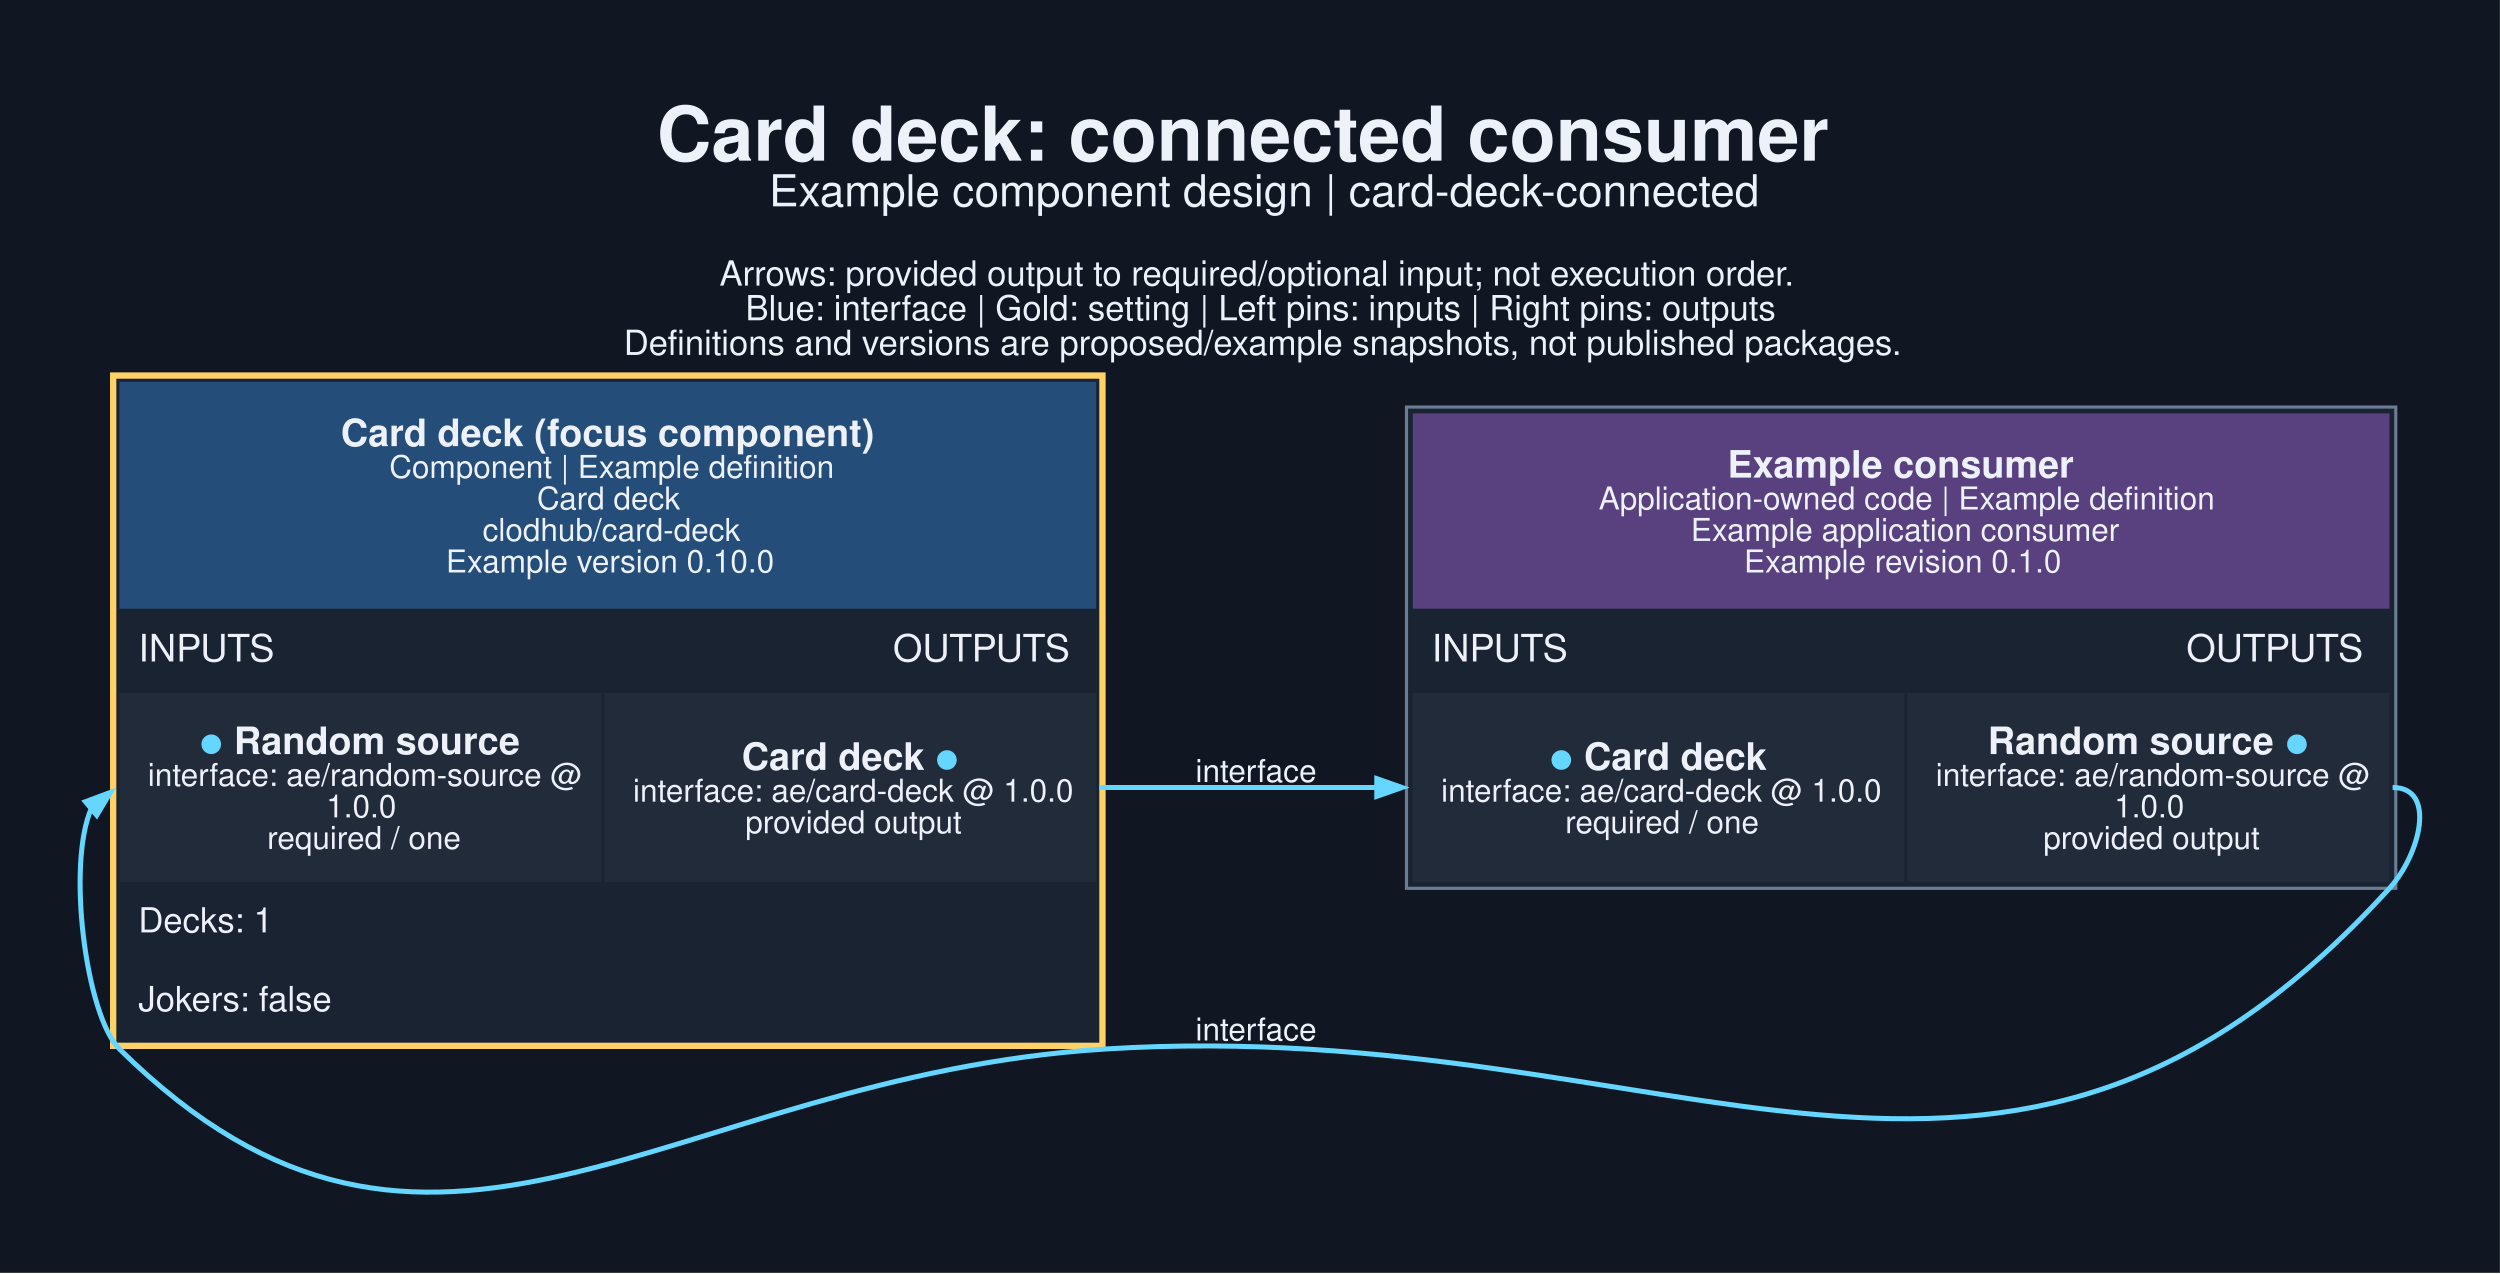
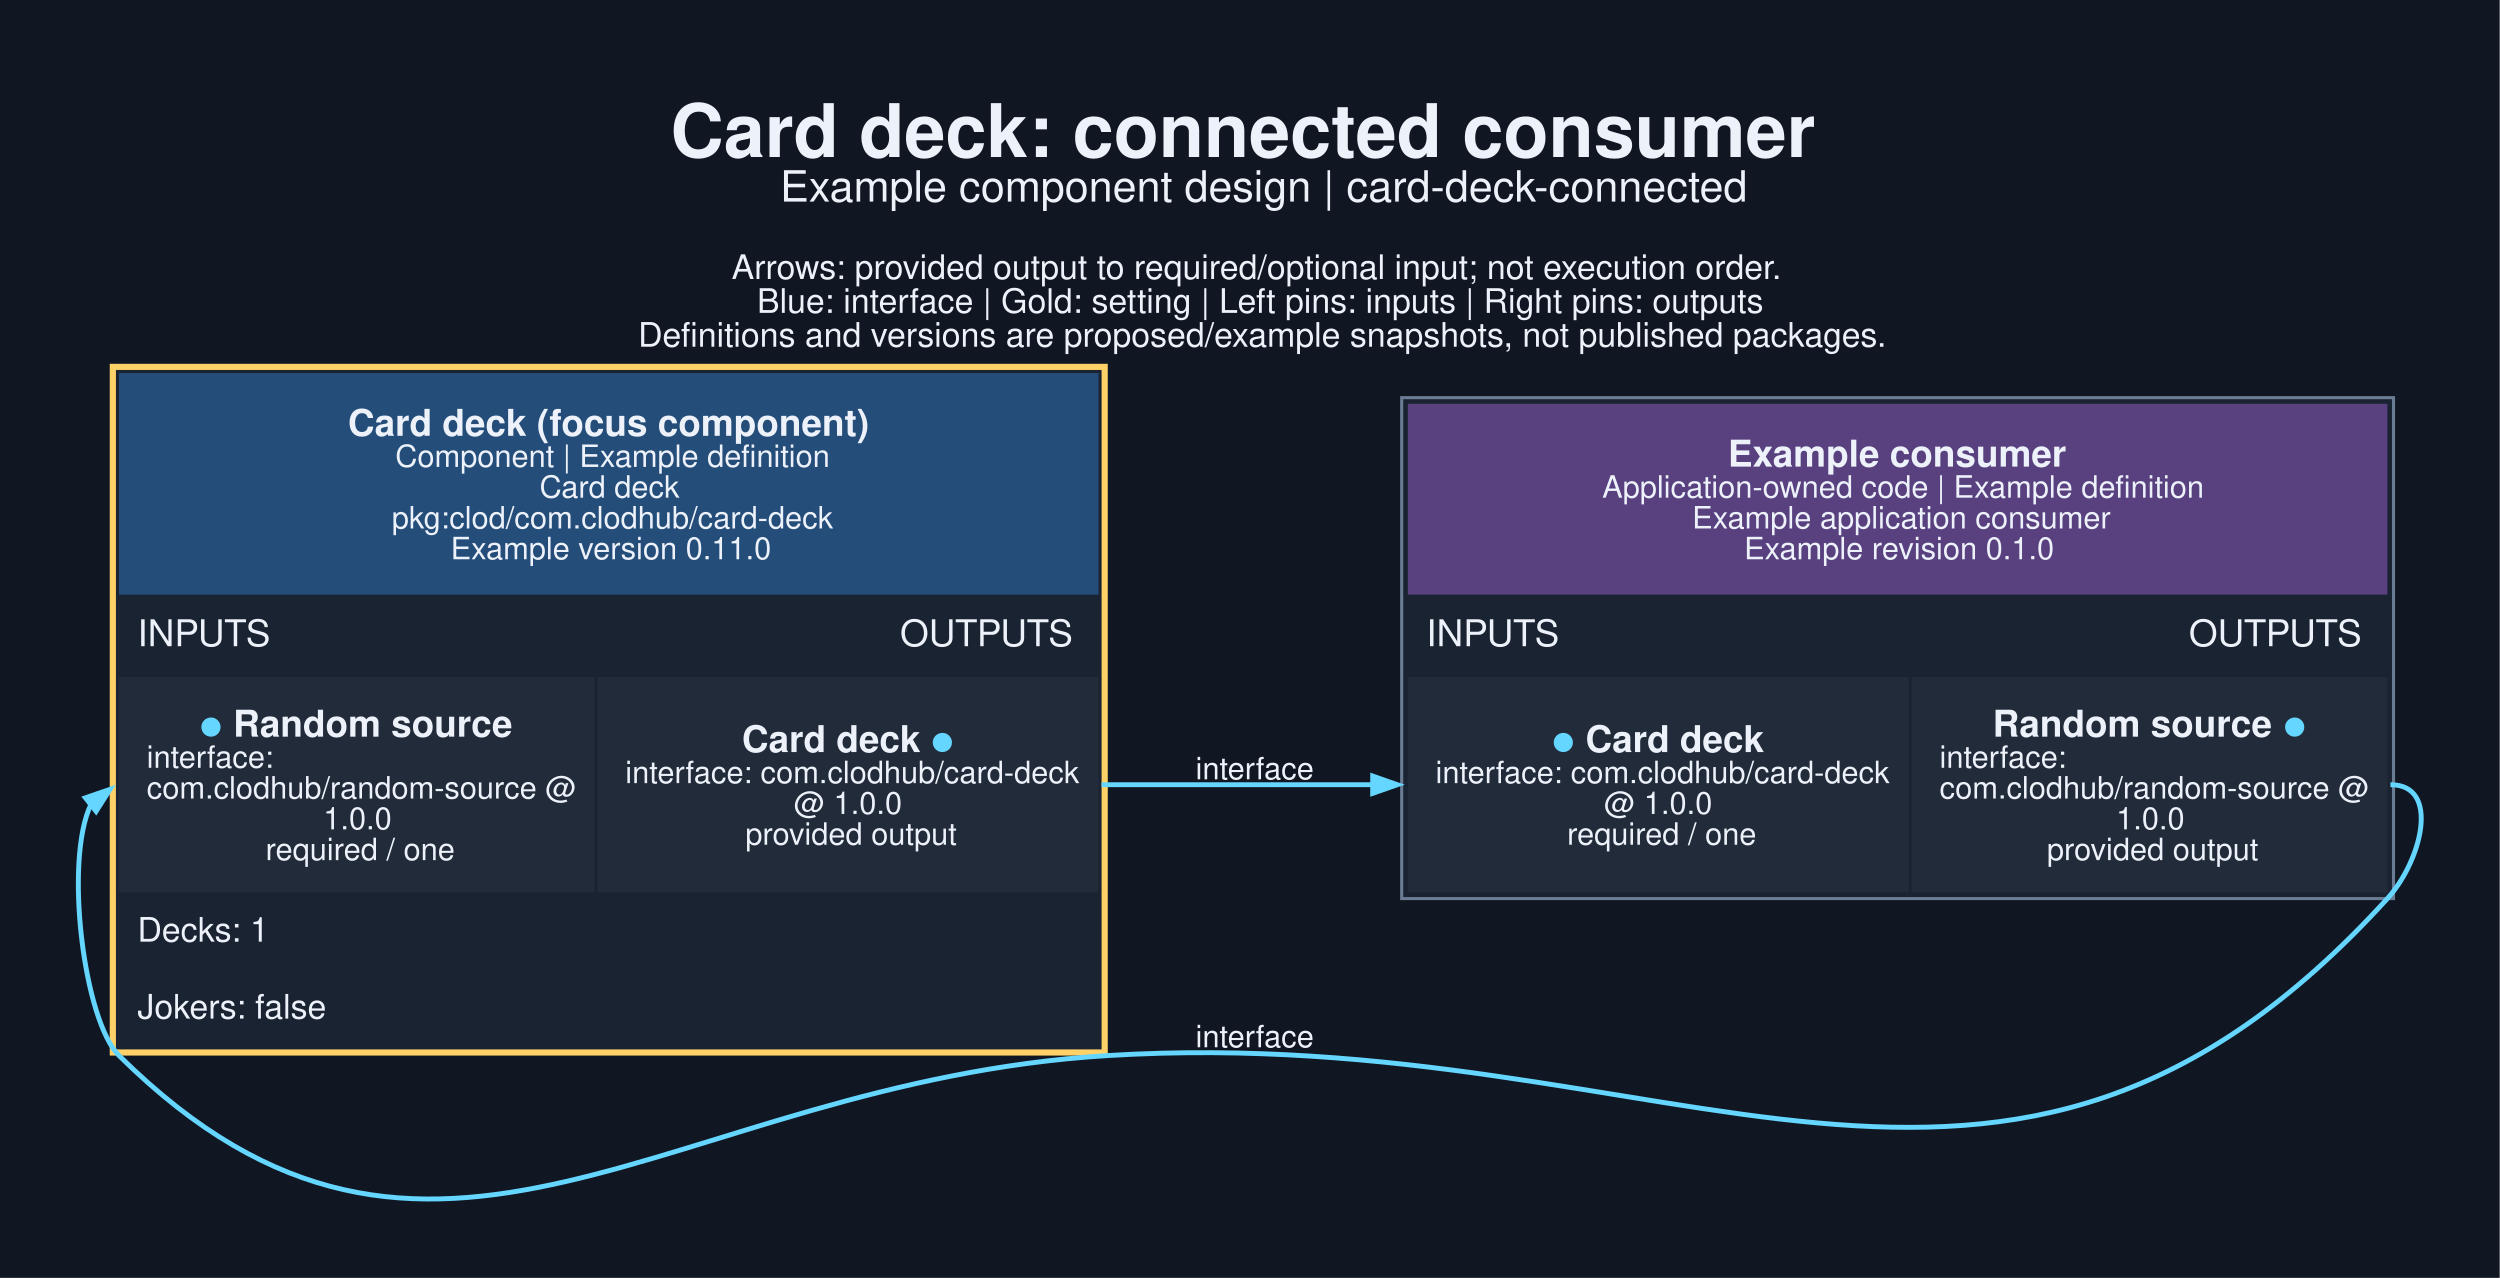
- <svg xmlns="http://www.w3.org/2000/svg" width="1058pt" height="539pt" viewBox="0.00 0.00 1058.00 539.00">
-   <g id="graph0" class="graph" transform="scale(1.33333 1.33333) rotate(0) translate(25.2 378.8)">
-     <polygon fill="#101722" stroke="none" points="-25.2,25.2 -25.2,-378.8 768.27,-378.8 768.27,25.2 -25.2,25.2" />
-     <text xml:space="preserve" text-anchor="start" x="183.28" y="-327.8" font-family="Helvetica,sans-Serif" font-weight="bold" font-size="24.00" fill="#edf2fa">Card deck: connected consumer</text>
-     <text xml:space="preserve" text-anchor="start" x="218.91" y="-313.3" font-family="Helvetica,sans-Serif" font-size="14.00" fill="#edf2fa">Example component design | card-deck-connected</text>
-     <text xml:space="preserve" text-anchor="start" x="203.16" y="-288.15" font-family="Helvetica,sans-Serif" font-size="11.00" fill="#edf2fa">Arrows: provided output to required/optional input; not execution order.</text>
-     <text xml:space="preserve" text-anchor="start" x="211.41" y="-277.15" font-family="Helvetica,sans-Serif" font-size="11.00" fill="#edf2fa">Blue: interface | Gold: setting | Left pins: inputs | Right pins: outputs</text>
-     <text xml:space="preserve" text-anchor="start" x="172.78" y="-266.15" font-family="Helvetica,sans-Serif" font-size="11.00" fill="#edf2fa">Definitions and versions are proposed/example snapshots, not published packages.</text>
+ <svg xmlns="http://www.w3.org/2000/svg" width="1083pt" height="554pt" viewBox="0.00 0.00 1083.00 554.00">
+   <g id="graph0" class="graph" transform="scale(1.33333 1.33333) rotate(0) translate(25.2 389.98)">
+     <polygon fill="#101722" stroke="none" points="-25.2,25.2 -25.2,-389.98 786.95,-389.98 786.95,25.2 -25.2,25.2" />
+     <text xml:space="preserve" text-anchor="start" x="192.62" y="-338.98" font-family="Helvetica,sans-Serif" font-weight="bold" font-size="24.00" fill="#edf2fa">Card deck: connected consumer</text>
+     <text xml:space="preserve" text-anchor="start" x="228.25" y="-324.48" font-family="Helvetica,sans-Serif" font-size="14.00" fill="#edf2fa">Example component design | card-deck-connected</text>
+     <text xml:space="preserve" text-anchor="start" x="212.5" y="-299.33" font-family="Helvetica,sans-Serif" font-size="11.00" fill="#edf2fa">Arrows: provided output to required/optional input; not execution order.</text>
+     <text xml:space="preserve" text-anchor="start" x="220.75" y="-288.33" font-family="Helvetica,sans-Serif" font-size="11.00" fill="#edf2fa">Blue: interface | Gold: setting | Left pins: inputs | Right pins: outputs</text>
+     <text xml:space="preserve" text-anchor="start" x="182.12" y="-277.33" font-family="Helvetica,sans-Serif" font-size="11.00" fill="#edf2fa">Definitions and versions are proposed/example snapshots, not published packages.</text>
    <g id="node1" class="node">
-       <polygon fill="#1a2332" stroke="none" points="9.72,-45.85 9.72,-260.6 325.72,-260.6 325.72,-45.85 9.72,-45.85" />
-       <polygon fill="#254d79" stroke="none" points="12.72,-185.6 12.72,-257.6 322.72,-257.6 322.72,-185.6 12.72,-185.6" />
-       <text xml:space="preserve" text-anchor="start" x="82.97" y="-237.2" font-family="Helvetica,sans-Serif" font-weight="bold" font-size="12.00" fill="#edf2fa">Card deck (focus component)</text>
-       <text xml:space="preserve" text-anchor="start" x="98.35" y="-227.1" font-family="Helvetica,sans-Serif" font-size="10.00" fill="#edf2fa">Component | Example definition</text>
-       <text xml:space="preserve" text-anchor="start" x="145.22" y="-217.1" font-family="Helvetica,sans-Serif" font-size="10.00" fill="#edf2fa">Card deck</text>
-       <text xml:space="preserve" text-anchor="start" x="127.97" y="-207.1" font-family="Helvetica,sans-Serif" font-size="10.00" fill="#edf2fa">clodhub/card-deck</text>
-       <text xml:space="preserve" text-anchor="start" x="116.35" y="-197.1" font-family="Helvetica,sans-Serif" font-size="10.00" fill="#edf2fa">Example version 0.10.0</text>
-       <text xml:space="preserve" text-anchor="start" x="18.72" y="-168.85" font-family="Helvetica,sans-Serif" font-size="12.00" fill="#edf2fa">INPUTS</text>
-       <text xml:space="preserve" text-anchor="start" x="258.22" y="-168.85" font-family="Helvetica,sans-Serif" font-size="12.00" fill="#edf2fa">OUTPUTS</text>
-       <polygon fill="#222b3a" stroke="none" points="12.72,-98.85 12.72,-158.85 165.72,-158.85 165.72,-98.85 12.72,-98.85" />
-       <text xml:space="preserve" text-anchor="start" x="38.22" y="-139.45" font-family="Helvetica,sans-Serif" font-weight="bold" font-size="12.00" fill="#65d6ff">●</text>
-       <text xml:space="preserve" text-anchor="start" x="45.72" y="-139.45" font-family="Helvetica,sans-Serif" font-weight="bold" font-size="12.00" fill="#edf2fa"> Random source</text>
-       <text xml:space="preserve" text-anchor="start" x="21.72" y="-129.35" font-family="Helvetica,sans-Serif" font-size="10.00" fill="#edf2fa">interface: ae/random-source @</text>
-       <text xml:space="preserve" text-anchor="start" x="78.35" y="-119.35" font-family="Helvetica,sans-Serif" font-size="10.00" fill="#edf2fa">1.0.0</text>
-       <text xml:space="preserve" text-anchor="start" x="59.6" y="-109.35" font-family="Helvetica,sans-Serif" font-size="10.00" fill="#edf2fa">required / one</text>
-       <polygon fill="#222b3a" stroke="none" points="166.72,-98.85 166.72,-158.85 322.72,-158.85 322.72,-98.85 166.72,-98.85" />
-       <text xml:space="preserve" text-anchor="start" x="210.22" y="-134.45" font-family="Helvetica,sans-Serif" font-weight="bold" font-size="12.00" fill="#edf2fa">Card deck </text>
-       <text xml:space="preserve" text-anchor="start" x="271.72" y="-134.45" font-family="Helvetica,sans-Serif" font-weight="bold" font-size="12.00" fill="#65d6ff">●</text>
-       <text xml:space="preserve" text-anchor="start" x="175.72" y="-124.35" font-family="Helvetica,sans-Serif" font-size="10.00" fill="#edf2fa">interface: ae/card-deck @ 1.0.0</text>
-       <text xml:space="preserve" text-anchor="start" x="211.35" y="-114.35" font-family="Helvetica,sans-Serif" font-size="10.00" fill="#edf2fa">provided output</text>
-       <text xml:space="preserve" text-anchor="start" x="18.72" y="-82.85" font-family="Helvetica,sans-Serif" font-size="11.00" fill="#edf2fa">Decks: 1</text>
-       <text xml:space="preserve" text-anchor="start" x="18.72" y="-57.85" font-family="Helvetica,sans-Serif" font-size="11.00" fill="#edf2fa">Jokers: false</text>
-       <polygon fill="none" stroke="#ffd166" stroke-width="2" points="10.72,-46.85 10.72,-259.6 324.72,-259.6 324.72,-46.85 10.72,-46.85" />
+       <polygon fill="#1a2332" stroke="none" points="10.46,-47.03 10.46,-271.78 334.71,-271.78 334.71,-47.03 10.46,-47.03" />
+       <polygon fill="#254d79" stroke="none" points="13.46,-196.78 13.46,-268.78 331.71,-268.78 331.71,-196.78 13.46,-196.78" />
+       <text xml:space="preserve" text-anchor="start" x="87.84" y="-248.38" font-family="Helvetica,sans-Serif" font-weight="bold" font-size="12.00" fill="#edf2fa">Card deck (focus component)</text>
+       <text xml:space="preserve" text-anchor="start" x="103.21" y="-238.28" font-family="Helvetica,sans-Serif" font-size="10.00" fill="#edf2fa">Component | Example definition</text>
+       <text xml:space="preserve" text-anchor="start" x="150.09" y="-228.28" font-family="Helvetica,sans-Serif" font-size="10.00" fill="#edf2fa">Card deck</text>
+       <text xml:space="preserve" text-anchor="start" x="102.09" y="-218.28" font-family="Helvetica,sans-Serif" font-size="10.00" fill="#edf2fa">pkg:clod/com.clodhub/card-deck</text>
+       <text xml:space="preserve" text-anchor="start" x="121.21" y="-208.28" font-family="Helvetica,sans-Serif" font-size="10.00" fill="#edf2fa">Example version 0.11.0</text>
+       <text xml:space="preserve" text-anchor="start" x="19.46" y="-180.03" font-family="Helvetica,sans-Serif" font-size="12.00" fill="#edf2fa">INPUTS</text>
+       <text xml:space="preserve" text-anchor="start" x="267.21" y="-180.03" font-family="Helvetica,sans-Serif" font-size="12.00" fill="#edf2fa">OUTPUTS</text>
+       <polygon fill="#222b3a" stroke="none" points="13.46,-100.03 13.46,-170.03 167.96,-170.03 167.96,-100.03 13.46,-100.03" />
+       <text xml:space="preserve" text-anchor="start" x="39.71" y="-150.63" font-family="Helvetica,sans-Serif" font-weight="bold" font-size="12.00" fill="#65d6ff">●</text>
+       <text xml:space="preserve" text-anchor="start" x="47.21" y="-150.63" font-family="Helvetica,sans-Serif" font-weight="bold" font-size="12.00" fill="#edf2fa"> Random source</text>
+       <text xml:space="preserve" text-anchor="start" x="22.46" y="-140.53" font-family="Helvetica,sans-Serif" font-size="10.00" fill="#edf2fa">interface:</text>
+       <text xml:space="preserve" text-anchor="start" x="22.46" y="-130.53" font-family="Helvetica,sans-Serif" font-size="10.00" fill="#edf2fa">com.clodhub/random-source @</text>
+       <text xml:space="preserve" text-anchor="start" x="79.84" y="-120.53" font-family="Helvetica,sans-Serif" font-size="10.00" fill="#edf2fa">1.0.0</text>
+       <text xml:space="preserve" text-anchor="start" x="61.09" y="-110.53" font-family="Helvetica,sans-Serif" font-size="10.00" fill="#edf2fa">required / one</text>
+       <polygon fill="#222b3a" stroke="none" points="168.96,-100.03 168.96,-170.03 331.71,-170.03 331.71,-100.03 168.96,-100.03" />
+       <text xml:space="preserve" text-anchor="start" x="215.84" y="-145.63" font-family="Helvetica,sans-Serif" font-weight="bold" font-size="12.00" fill="#edf2fa">Card deck </text>
+       <text xml:space="preserve" text-anchor="start" x="277.34" y="-145.63" font-family="Helvetica,sans-Serif" font-weight="bold" font-size="12.00" fill="#65d6ff">●</text>
+       <text xml:space="preserve" text-anchor="start" x="177.96" y="-135.53" font-family="Helvetica,sans-Serif" font-size="10.00" fill="#edf2fa">interface: com.clodhub/card-deck</text>
+       <text xml:space="preserve" text-anchor="start" x="232.71" y="-125.53" font-family="Helvetica,sans-Serif" font-size="10.00" fill="#edf2fa">@ 1.0.0</text>
+       <text xml:space="preserve" text-anchor="start" x="216.96" y="-115.53" font-family="Helvetica,sans-Serif" font-size="10.00" fill="#edf2fa">provided output</text>
+       <text xml:space="preserve" text-anchor="start" x="19.46" y="-84.03" font-family="Helvetica,sans-Serif" font-size="11.00" fill="#edf2fa">Decks: 1</text>
+       <text xml:space="preserve" text-anchor="start" x="19.46" y="-59.03" font-family="Helvetica,sans-Serif" font-size="11.00" fill="#edf2fa">Jokers: false</text>
+       <polygon fill="none" stroke="#ffd166" stroke-width="2" points="11.46,-48.03 11.46,-270.78 333.71,-270.78 333.71,-48.03 11.46,-48.03" />
    </g>
    <g id="node2" class="node">
-       <polygon fill="#1a2332" stroke="none" points="421.22,-96.85 421.22,-249.6 735.22,-249.6 735.22,-96.85 421.22,-96.85" />
-       <polygon fill="#594180" stroke="none" points="423.22,-185.6 423.22,-247.6 733.22,-247.6 733.22,-185.6 423.22,-185.6" />
-       <text xml:space="preserve" text-anchor="start" x="523.1" y="-227.2" font-family="Helvetica,sans-Serif" font-weight="bold" font-size="12.00" fill="#edf2fa">Example consumer</text>
-       <text xml:space="preserve" text-anchor="start" x="482.22" y="-217.1" font-family="Helvetica,sans-Serif" font-size="10.00" fill="#edf2fa">Application-owned code | Example definition</text>
-       <text xml:space="preserve" text-anchor="start" x="511.47" y="-207.1" font-family="Helvetica,sans-Serif" font-size="10.00" fill="#edf2fa">Example application consumer</text>
-       <text xml:space="preserve" text-anchor="start" x="528.35" y="-197.1" font-family="Helvetica,sans-Serif" font-size="10.00" fill="#edf2fa">Example revision 0.1.0</text>
-       <text xml:space="preserve" text-anchor="start" x="429.22" y="-168.85" font-family="Helvetica,sans-Serif" font-size="12.00" fill="#edf2fa">INPUTS</text>
-       <text xml:space="preserve" text-anchor="start" x="668.72" y="-168.85" font-family="Helvetica,sans-Serif" font-size="12.00" fill="#edf2fa">OUTPUTS</text>
-       <polygon fill="#222b3a" stroke="none" points="423.22,-98.85 423.22,-158.85 579.22,-158.85 579.22,-98.85 423.22,-98.85" />
-       <text xml:space="preserve" text-anchor="start" x="466.72" y="-134.45" font-family="Helvetica,sans-Serif" font-weight="bold" font-size="12.00" fill="#65d6ff">●</text>
-       <text xml:space="preserve" text-anchor="start" x="474.22" y="-134.45" font-family="Helvetica,sans-Serif" font-weight="bold" font-size="12.00" fill="#edf2fa"> Card deck</text>
-       <text xml:space="preserve" text-anchor="start" x="432.22" y="-124.35" font-family="Helvetica,sans-Serif" font-size="10.00" fill="#edf2fa">interface: ae/card-deck @ 1.0.0</text>
-       <text xml:space="preserve" text-anchor="start" x="471.6" y="-114.35" font-family="Helvetica,sans-Serif" font-size="10.00" fill="#edf2fa">required / one</text>
-       <polygon fill="#222b3a" stroke="none" points="580.22,-98.85 580.22,-158.85 733.22,-158.85 733.22,-98.85 580.22,-98.85" />
-       <text xml:space="preserve" text-anchor="start" x="605.72" y="-139.45" font-family="Helvetica,sans-Serif" font-weight="bold" font-size="12.00" fill="#edf2fa">Random source </text>
-       <text xml:space="preserve" text-anchor="start" x="700.22" y="-139.45" font-family="Helvetica,sans-Serif" font-weight="bold" font-size="12.00" fill="#65d6ff">●</text>
-       <text xml:space="preserve" text-anchor="start" x="589.22" y="-129.35" font-family="Helvetica,sans-Serif" font-size="10.00" fill="#edf2fa">interface: ae/random-source @</text>
-       <text xml:space="preserve" text-anchor="start" x="645.85" y="-119.35" font-family="Helvetica,sans-Serif" font-size="10.00" fill="#edf2fa">1.0.0</text>
-       <text xml:space="preserve" text-anchor="start" x="623.35" y="-109.35" font-family="Helvetica,sans-Serif" font-size="10.00" fill="#edf2fa">provided output</text>
-       <polygon fill="none" stroke="#6b7d95" points="421.22,-96.85 421.22,-249.6 735.22,-249.6 735.22,-96.85 421.22,-96.85" />
+       <polygon fill="#1a2332" stroke="none" points="430.21,-98.03 430.21,-260.78 752.46,-260.78 752.46,-98.03 430.21,-98.03" />
+       <polygon fill="#594180" stroke="none" points="432.21,-196.78 432.21,-258.78 750.46,-258.78 750.46,-196.78 432.21,-196.78" />
+       <text xml:space="preserve" text-anchor="start" x="536.21" y="-238.38" font-family="Helvetica,sans-Serif" font-weight="bold" font-size="12.00" fill="#edf2fa">Example consumer</text>
+       <text xml:space="preserve" text-anchor="start" x="495.34" y="-228.28" font-family="Helvetica,sans-Serif" font-size="10.00" fill="#edf2fa">Application-owned code | Example definition</text>
+       <text xml:space="preserve" text-anchor="start" x="524.59" y="-218.28" font-family="Helvetica,sans-Serif" font-size="10.00" fill="#edf2fa">Example application consumer</text>
+       <text xml:space="preserve" text-anchor="start" x="541.46" y="-208.28" font-family="Helvetica,sans-Serif" font-size="10.00" fill="#edf2fa">Example revision 0.1.0</text>
+       <text xml:space="preserve" text-anchor="start" x="438.21" y="-180.03" font-family="Helvetica,sans-Serif" font-size="12.00" fill="#edf2fa">INPUTS</text>
+       <text xml:space="preserve" text-anchor="start" x="685.96" y="-180.03" font-family="Helvetica,sans-Serif" font-size="12.00" fill="#edf2fa">OUTPUTS</text>
+       <polygon fill="#222b3a" stroke="none" points="432.21,-100.03 432.21,-170.03 594.96,-170.03 594.96,-100.03 432.21,-100.03" />
+       <text xml:space="preserve" text-anchor="start" x="479.09" y="-145.63" font-family="Helvetica,sans-Serif" font-weight="bold" font-size="12.00" fill="#65d6ff">●</text>
+       <text xml:space="preserve" text-anchor="start" x="486.59" y="-145.63" font-family="Helvetica,sans-Serif" font-weight="bold" font-size="12.00" fill="#edf2fa"> Card deck</text>
+       <text xml:space="preserve" text-anchor="start" x="441.21" y="-135.53" font-family="Helvetica,sans-Serif" font-size="10.00" fill="#edf2fa">interface: com.clodhub/card-deck</text>
+       <text xml:space="preserve" text-anchor="start" x="495.96" y="-125.53" font-family="Helvetica,sans-Serif" font-size="10.00" fill="#edf2fa">@ 1.0.0</text>
+       <text xml:space="preserve" text-anchor="start" x="483.96" y="-115.53" font-family="Helvetica,sans-Serif" font-size="10.00" fill="#edf2fa">required / one</text>
+       <polygon fill="#222b3a" stroke="none" points="595.96,-100.03 595.96,-170.03 750.46,-170.03 750.46,-100.03 595.96,-100.03" />
+       <text xml:space="preserve" text-anchor="start" x="622.21" y="-150.63" font-family="Helvetica,sans-Serif" font-weight="bold" font-size="12.00" fill="#edf2fa">Random source </text>
+       <text xml:space="preserve" text-anchor="start" x="716.71" y="-150.63" font-family="Helvetica,sans-Serif" font-weight="bold" font-size="12.00" fill="#65d6ff">●</text>
+       <text xml:space="preserve" text-anchor="start" x="604.96" y="-140.53" font-family="Helvetica,sans-Serif" font-size="10.00" fill="#edf2fa">interface:</text>
+       <text xml:space="preserve" text-anchor="start" x="604.96" y="-130.53" font-family="Helvetica,sans-Serif" font-size="10.00" fill="#edf2fa">com.clodhub/random-source @</text>
+       <text xml:space="preserve" text-anchor="start" x="662.34" y="-120.53" font-family="Helvetica,sans-Serif" font-size="10.00" fill="#edf2fa">1.0.0</text>
+       <text xml:space="preserve" text-anchor="start" x="639.84" y="-110.53" font-family="Helvetica,sans-Serif" font-size="10.00" fill="#edf2fa">provided output</text>
+       <polygon fill="none" stroke="#6b7d95" points="430.21,-98.03 430.21,-260.78 752.46,-260.78 752.46,-98.03 430.21,-98.03" />
    </g>
    <g id="edge1" class="edge">
-       <path fill="none" stroke="#65d6ff" stroke-width="1.6" d="M323.72,-128.85C363.91,-128.85 376.43,-128.85 412.07,-128.85" />
-       <polygon fill="#65d6ff" stroke="#65d6ff" stroke-width="1.6" points="411.8,-131.65 419.8,-128.85 411.8,-126.05 411.8,-131.65" />
-       <text xml:space="preserve" text-anchor="middle" x="373.47" y="-130.6" font-family="Helvetica,sans-Serif" font-size="10.00" fill="#edf2fa">interface</text>
+       <path fill="none" stroke="#65d6ff" stroke-width="1.6" d="M332.71,-135.03C372.9,-135.03 385.42,-135.03 421.07,-135.03" />
+       <polygon fill="#65d6ff" stroke="#65d6ff" stroke-width="1.6" points="420.79,-137.83 428.79,-135.03 420.79,-132.23 420.79,-137.83" />
+       <text xml:space="preserve" text-anchor="middle" x="382.46" y="-136.78" font-family="Helvetica,sans-Serif" font-size="10.00" fill="#edf2fa">interface</text>
    </g>
    <g id="edge2" class="edge">
-       <path fill="none" stroke="#65d6ff" stroke-width="1.6" d="M734.22,-128.85C748.45,-128.85 742.8,-107.37 733.22,-96.85 610.31,38.09 507.89,-57.2 325.72,-45.85 186.88,-37.19 111.68,51.92 12.72,-45.85 2.06,-56.38 -4.11,-104.59 3.84,-122.3" />
-       <polygon fill="#65d6ff" stroke="#65d6ff" stroke-width="1.6" points="1.92,-124.34 9.86,-127.3 5.5,-120.03 1.92,-124.34" />
-       <text xml:space="preserve" text-anchor="middle" x="373.47" y="-48.56" font-family="Helvetica,sans-Serif" font-size="10.00" fill="#edf2fa">interface</text>
+       <path fill="none" stroke="#65d6ff" stroke-width="1.6" d="M751.46,-135.03C767.92,-135.03 761.53,-110.2 750.46,-98.03 625.23,39.71 520.53,-58.39 334.71,-47.03 192.2,-38.32 115,53.35 13.46,-47.03 2.06,-58.31 -4.47,-110.3 4.35,-128.62" />
+       <polygon fill="#65d6ff" stroke="#65d6ff" stroke-width="1.6" points="2.55,-130.77 10.56,-133.53 6.02,-126.38 2.55,-130.77" />
+       <text xml:space="preserve" text-anchor="middle" x="382.46" y="-49.72" font-family="Helvetica,sans-Serif" font-size="10.00" fill="#edf2fa">interface</text>
    </g>
  </g>
</svg>
